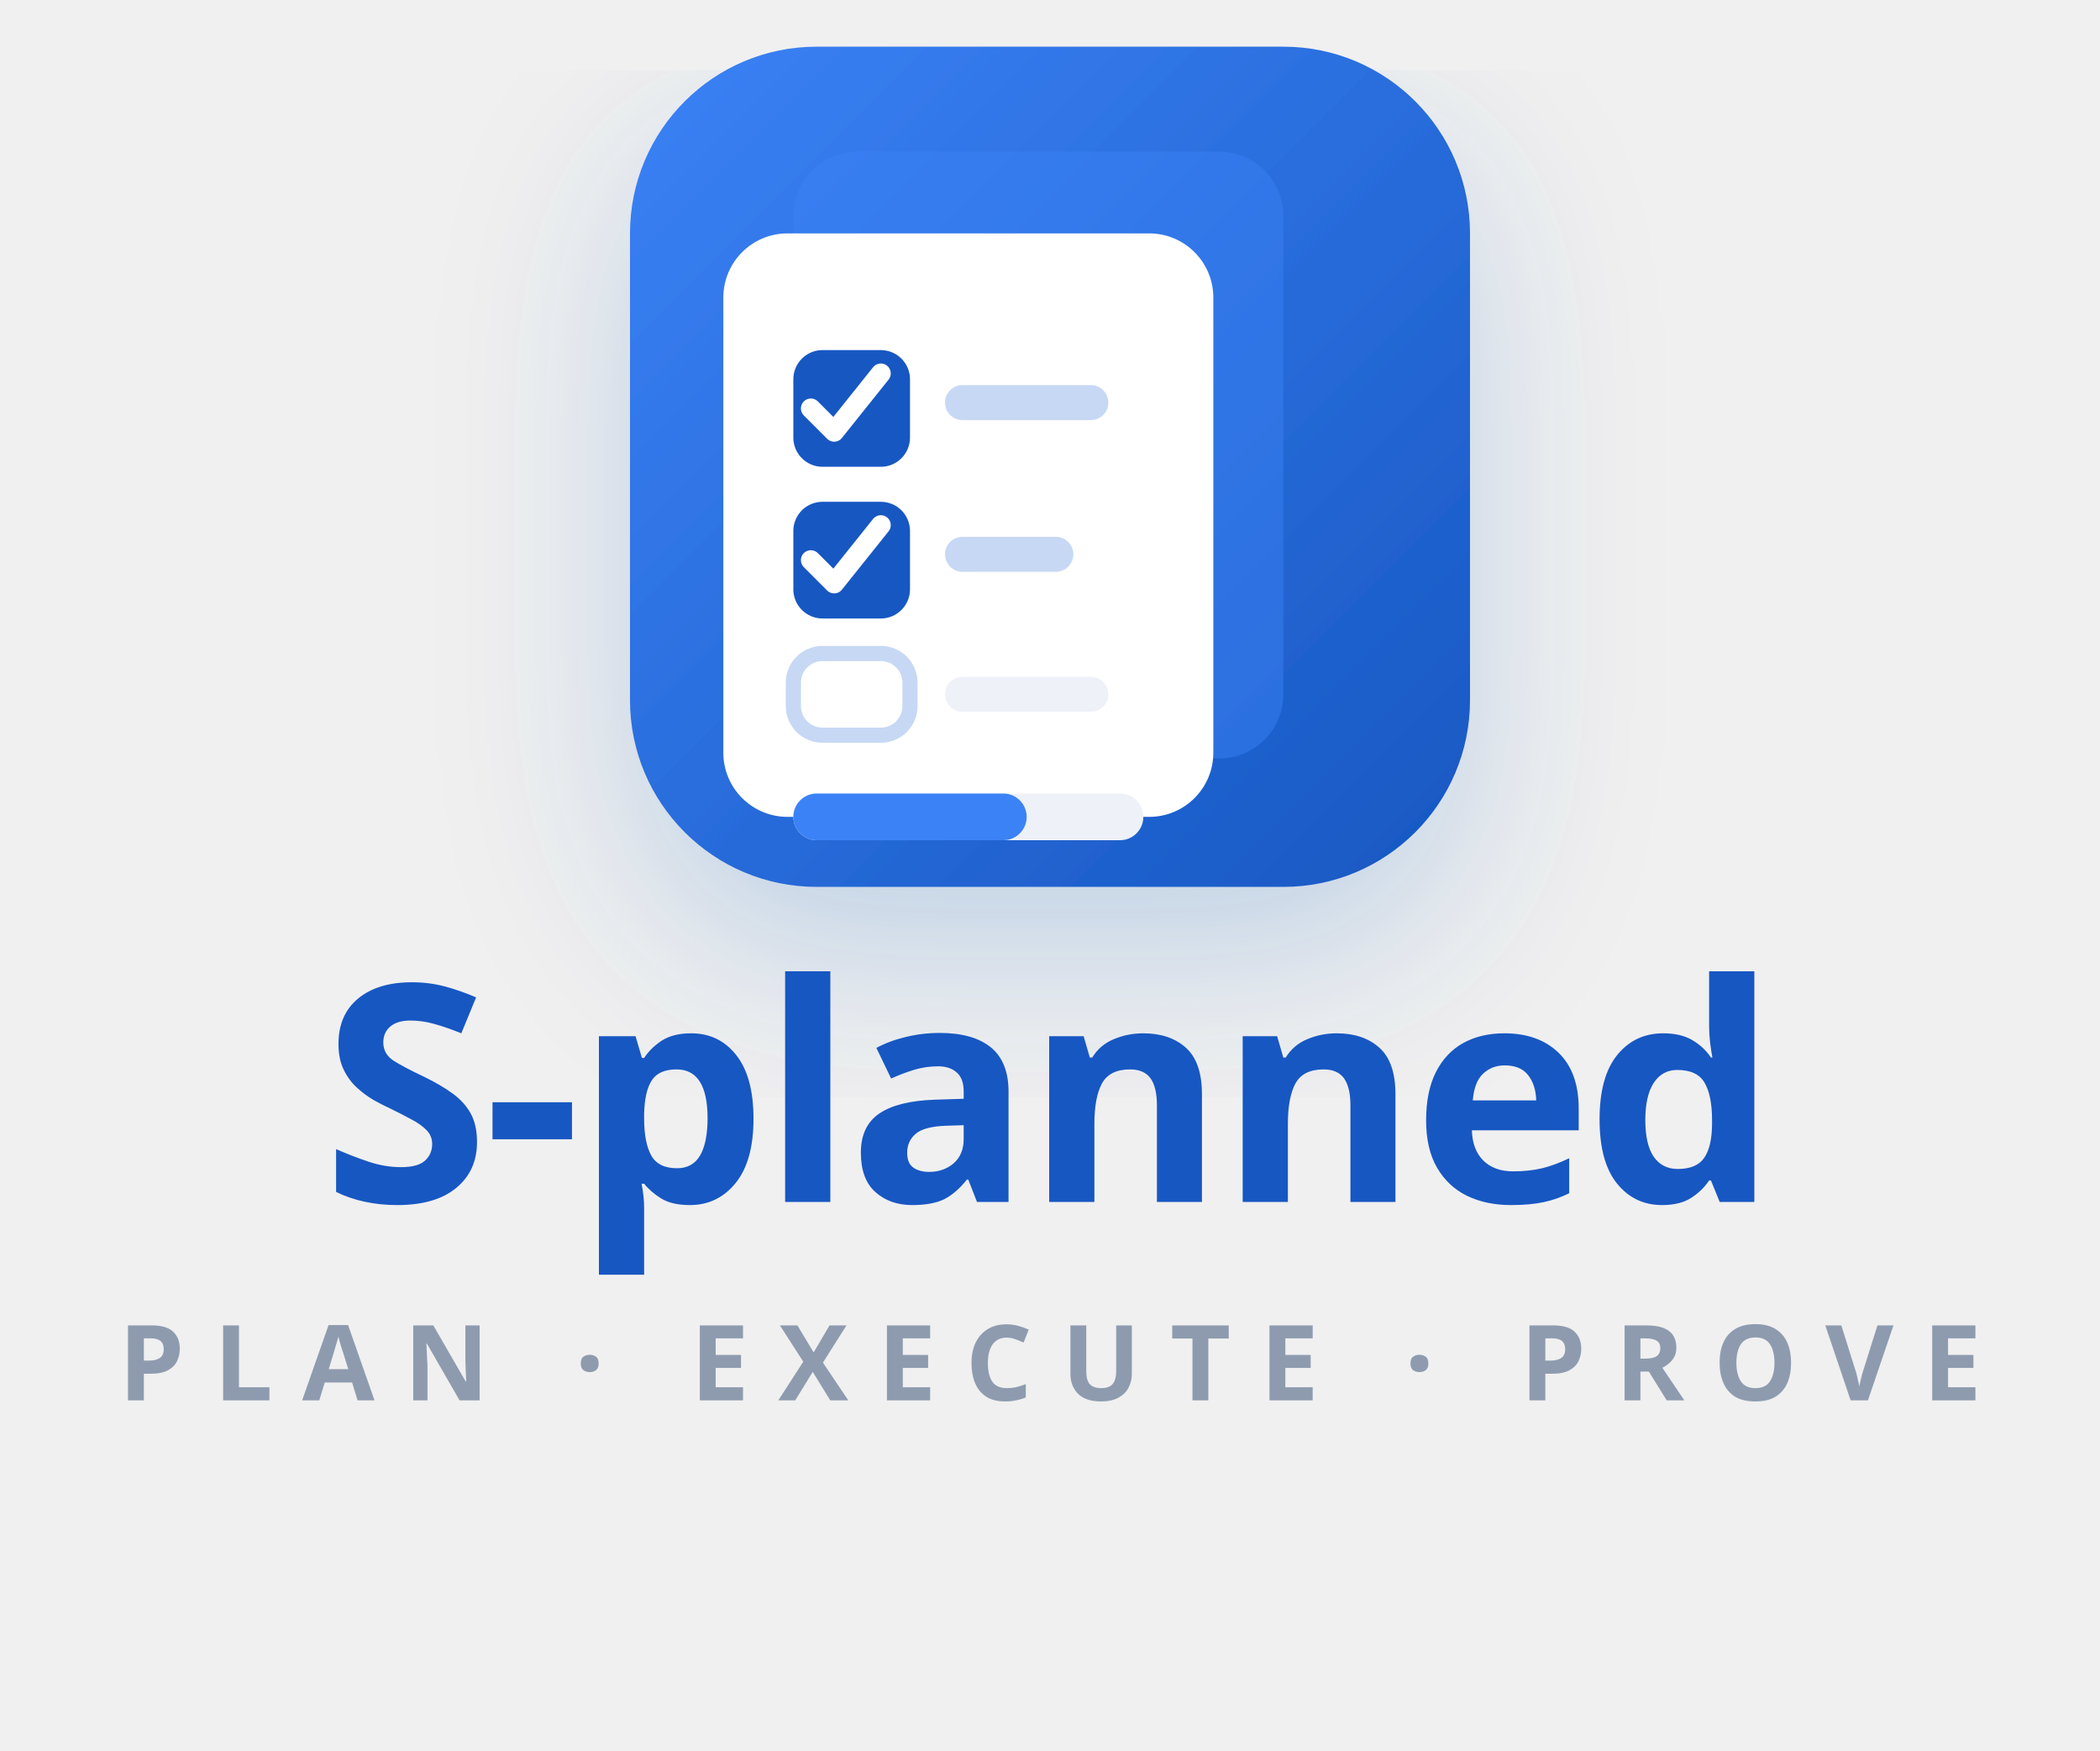
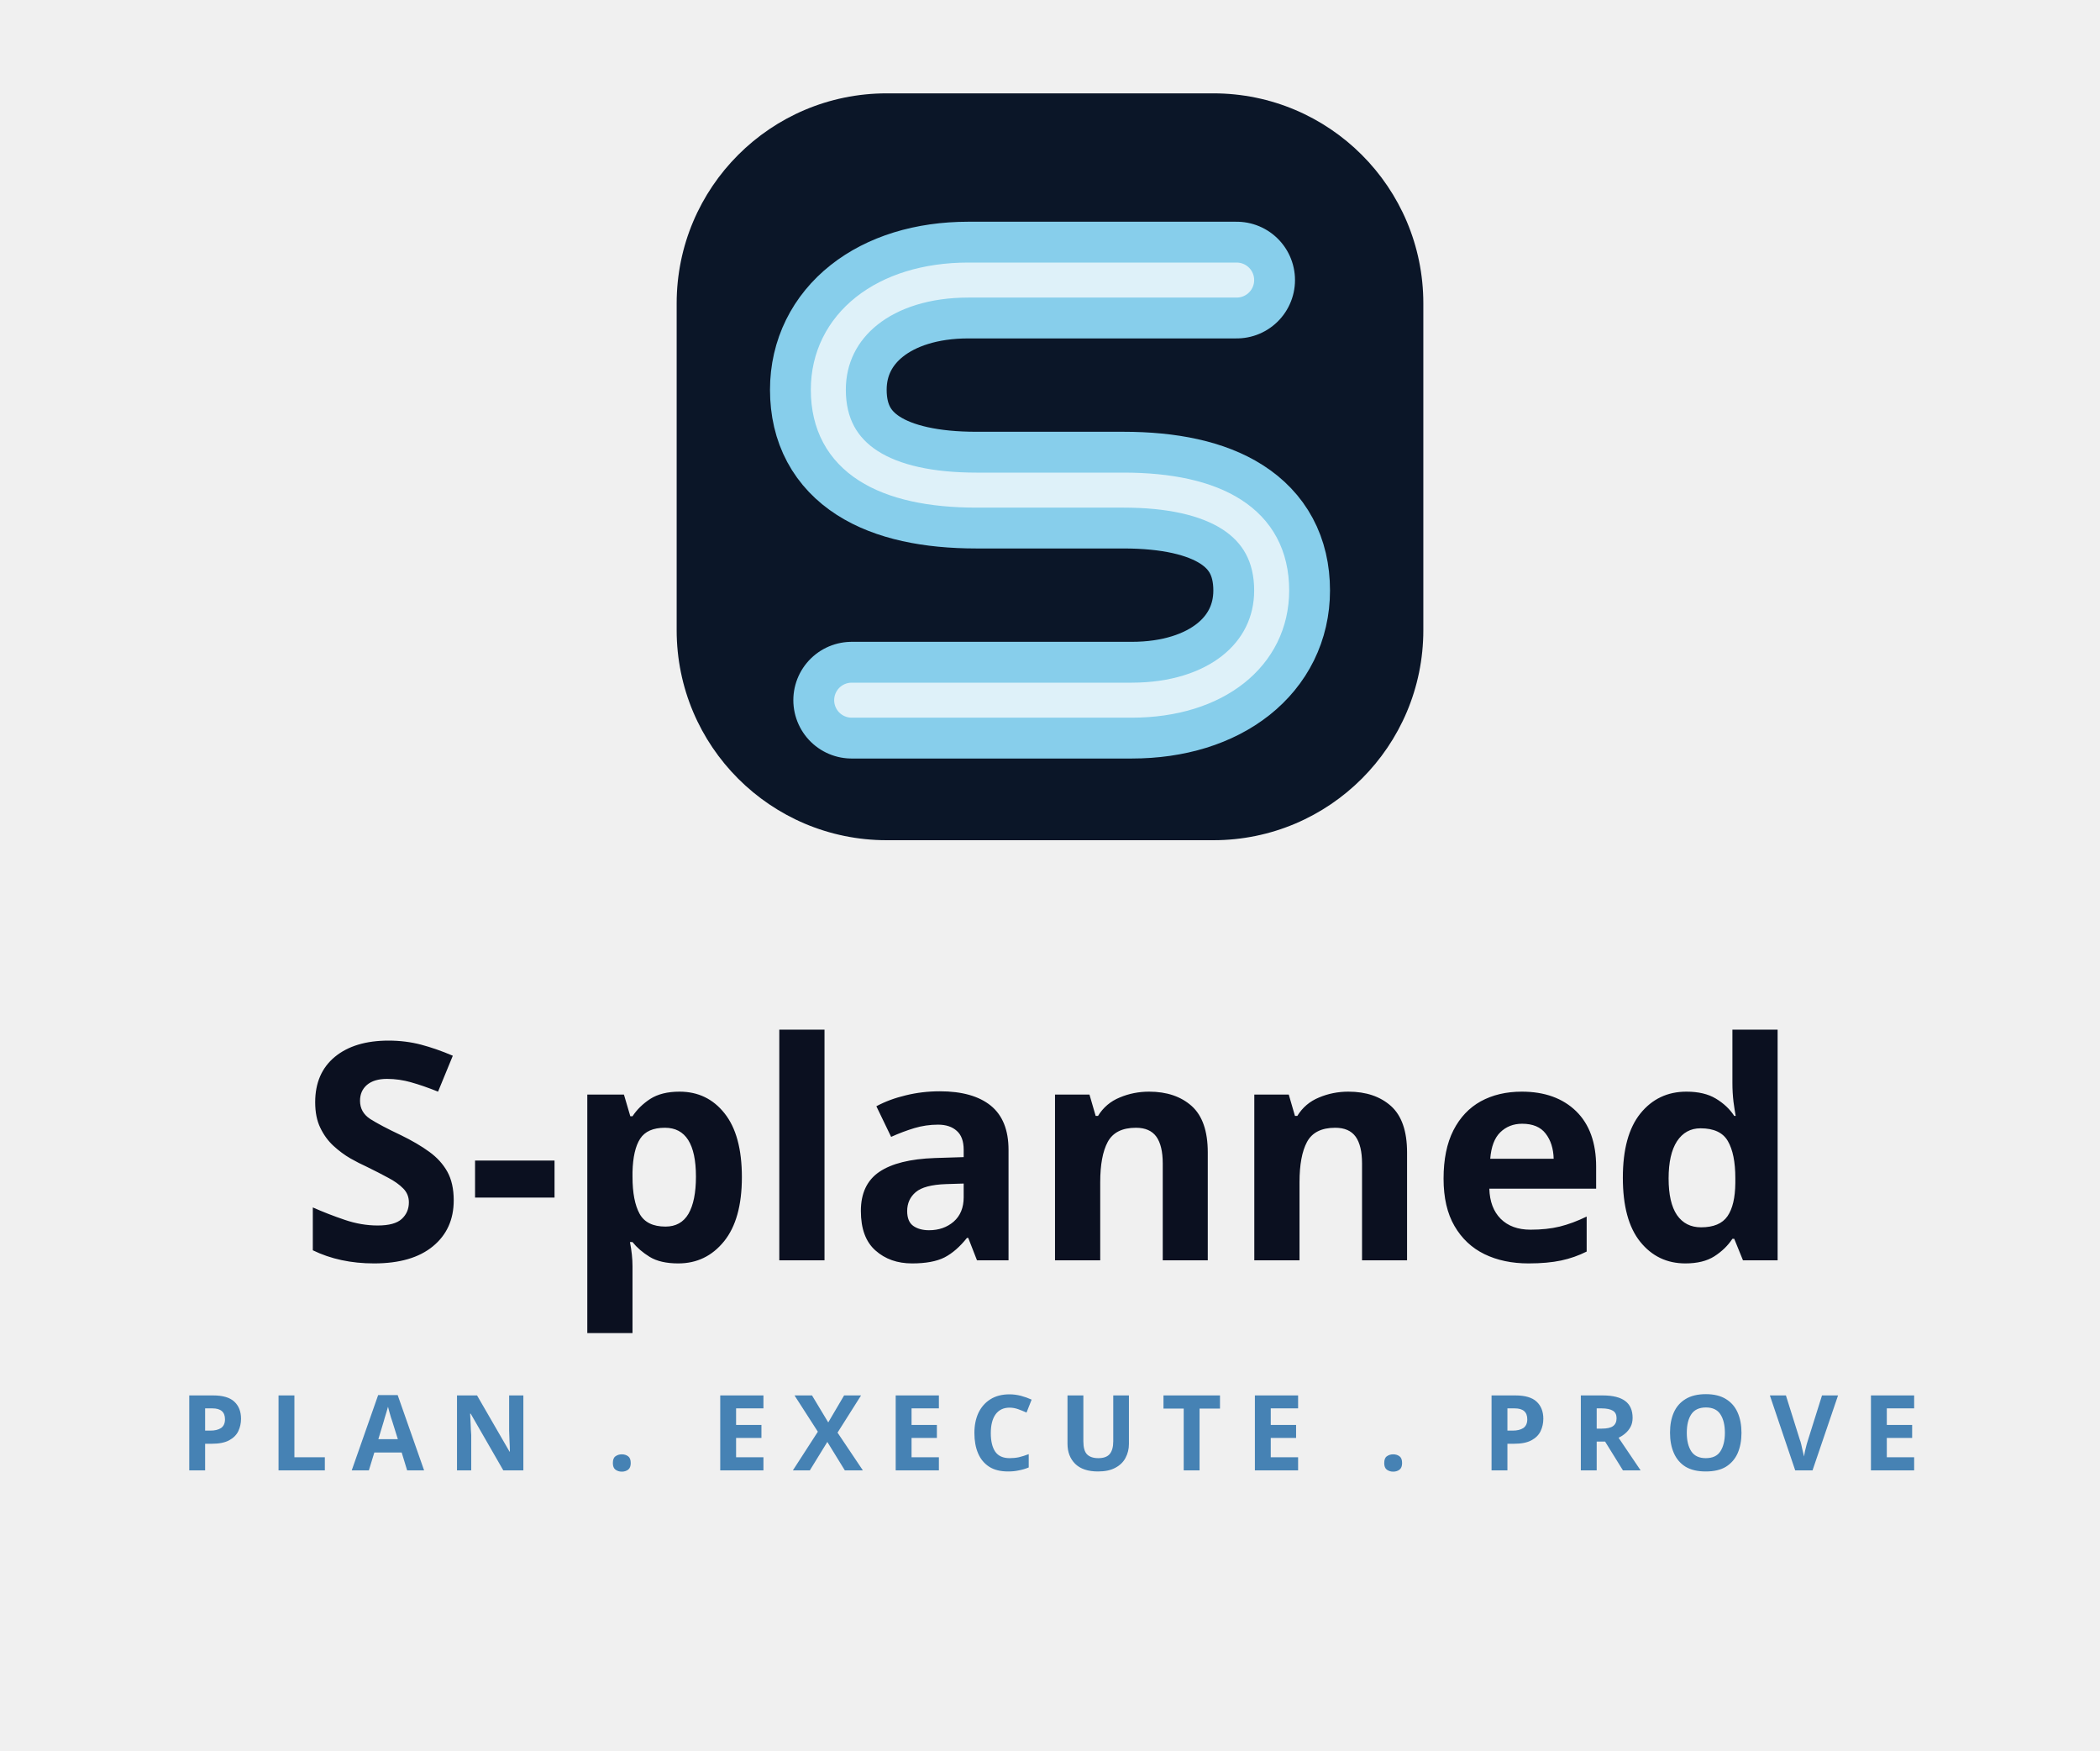
<svg xmlns="http://www.w3.org/2000/svg" width="180" height="150" viewBox="0 0 180 150" role="img" aria-label="S-planned stacked logo">
  <defs>
-     <linearGradient id="grad-stack" x1="0%" y1="0%" x2="100%" y2="100%">
-       <stop offset="0%" stop-color="#3B82F6" />
-       <stop offset="100%" stop-color="#1757C2" />
+     <linearGradient id="tile" x1="58" y1="8" x2="122" y2="72">
+       <stop offset="0" stop-color="#0B1628" />
+       <stop offset="1" stop-color="#142C52" />
    </linearGradient>
-     <filter id="shadow-stack" x="-25%" y="-25%" width="150%" height="150%">
-       <feDropShadow dx="0" dy="6" stdDeviation="8" flood-color="#1757C2" flood-opacity="0.20" />
-     </filter>
+     <linearGradient id="ribbon" x1="74" y1="20" x2="108" y2="60">
+       <stop offset="0" stop-color="#87CEEB" />
+       <stop offset="0.52" stop-color="#4682B4" />
+       <stop offset="1" stop-color="#191970" />
+     </linearGradient>
  </defs>
-   <rect x="54" y="4" width="72" height="72" rx="16" fill="url(#grad-stack)" filter="url(#shadow-stack)" />
-   <rect x="68" y="13" width="42" height="52" rx="5.5" fill="#3B82F6" opacity="0.45" />
-   <rect x="62" y="20" width="42" height="50" rx="5.5" fill="white" />
-   <rect x="68" y="30" width="10" height="10" rx="2.5" fill="#1757C2" />
-   <path d="M69.5 35L71.5 37L75.5 32" fill="none" stroke="white" stroke-width="1.7" stroke-linecap="round" stroke-linejoin="round" />
-   <rect x="81" y="33" width="14" height="3" rx="1.5" fill="#C7D8F5" />
-   <rect x="68" y="43" width="10" height="10" rx="2.5" fill="#1757C2" />
-   <path d="M69.5 48L71.5 50L75.5 45" fill="none" stroke="white" stroke-width="1.7" stroke-linecap="round" stroke-linejoin="round" />
-   <rect x="81" y="46" width="11" height="3" rx="1.5" fill="#C7D8F5" />
-   <rect x="68" y="56" width="10" height="7" rx="2.5" fill="none" stroke="#C7D8F5" stroke-width="1.3" />
-   <rect x="81" y="58" width="14" height="3" rx="1.5" fill="#EEF1F8" />
-   <rect x="68" y="68" width="30" height="4" rx="2" fill="#EEF1F8" />
-   <rect x="68" y="68" width="20" height="4" rx="2" fill="#3B82F6" />
-   <text x="90" y="103" font-family="'Nunito','Segoe UI',system-ui,sans-serif" font-size="26" font-weight="800" fill="#1757C2" letter-spacing="-0.5" text-anchor="middle">S-planned</text>
-   <text x="90" y="120" font-family="'Nunito','Segoe UI',system-ui,sans-serif" font-size="9" font-weight="700" fill="#8E9BAF" letter-spacing="2.5" text-anchor="middle">PLAN · EXECUTE · PROVE</text>
+   <rect x="58" y="8" width="64" height="64" rx="18" fill="url(#tile)" />
+   <path d="M106 24H83C75.8 24 71 27.9 71 33.4C71 39.3 75.9 42 83.7 42H96.3C104.1 42 109 44.7 109 50.6C109 56.1 104.2 60 97 60H73" fill="none" stroke="url(#ribbon)" stroke-width="10" stroke-linecap="round" stroke-linejoin="round" />
+   <path d="M106 24H83C75.8 24 71 27.9 71 33.4C71 39.3 75.9 42 83.7 42H96.3C104.1 42 109 44.7 109 50.6C109 56.1 104.2 60 97 60H73" fill="none" stroke="#FFFFFF" stroke-opacity="0.72" stroke-width="3" stroke-linecap="round" stroke-linejoin="round" />
+   <text x="90" y="108" font-family="'Nunito','Segoe UI',system-ui,sans-serif" font-size="26" font-weight="800" fill="#0B1020" text-anchor="middle">S-planned</text>
+   <text x="90" y="126" font-family="'Nunito','Segoe UI',system-ui,sans-serif" font-size="9" font-weight="800" fill="#4682B4" letter-spacing="2" text-anchor="middle">PLAN . EXECUTE . PROVE</text>
</svg>
